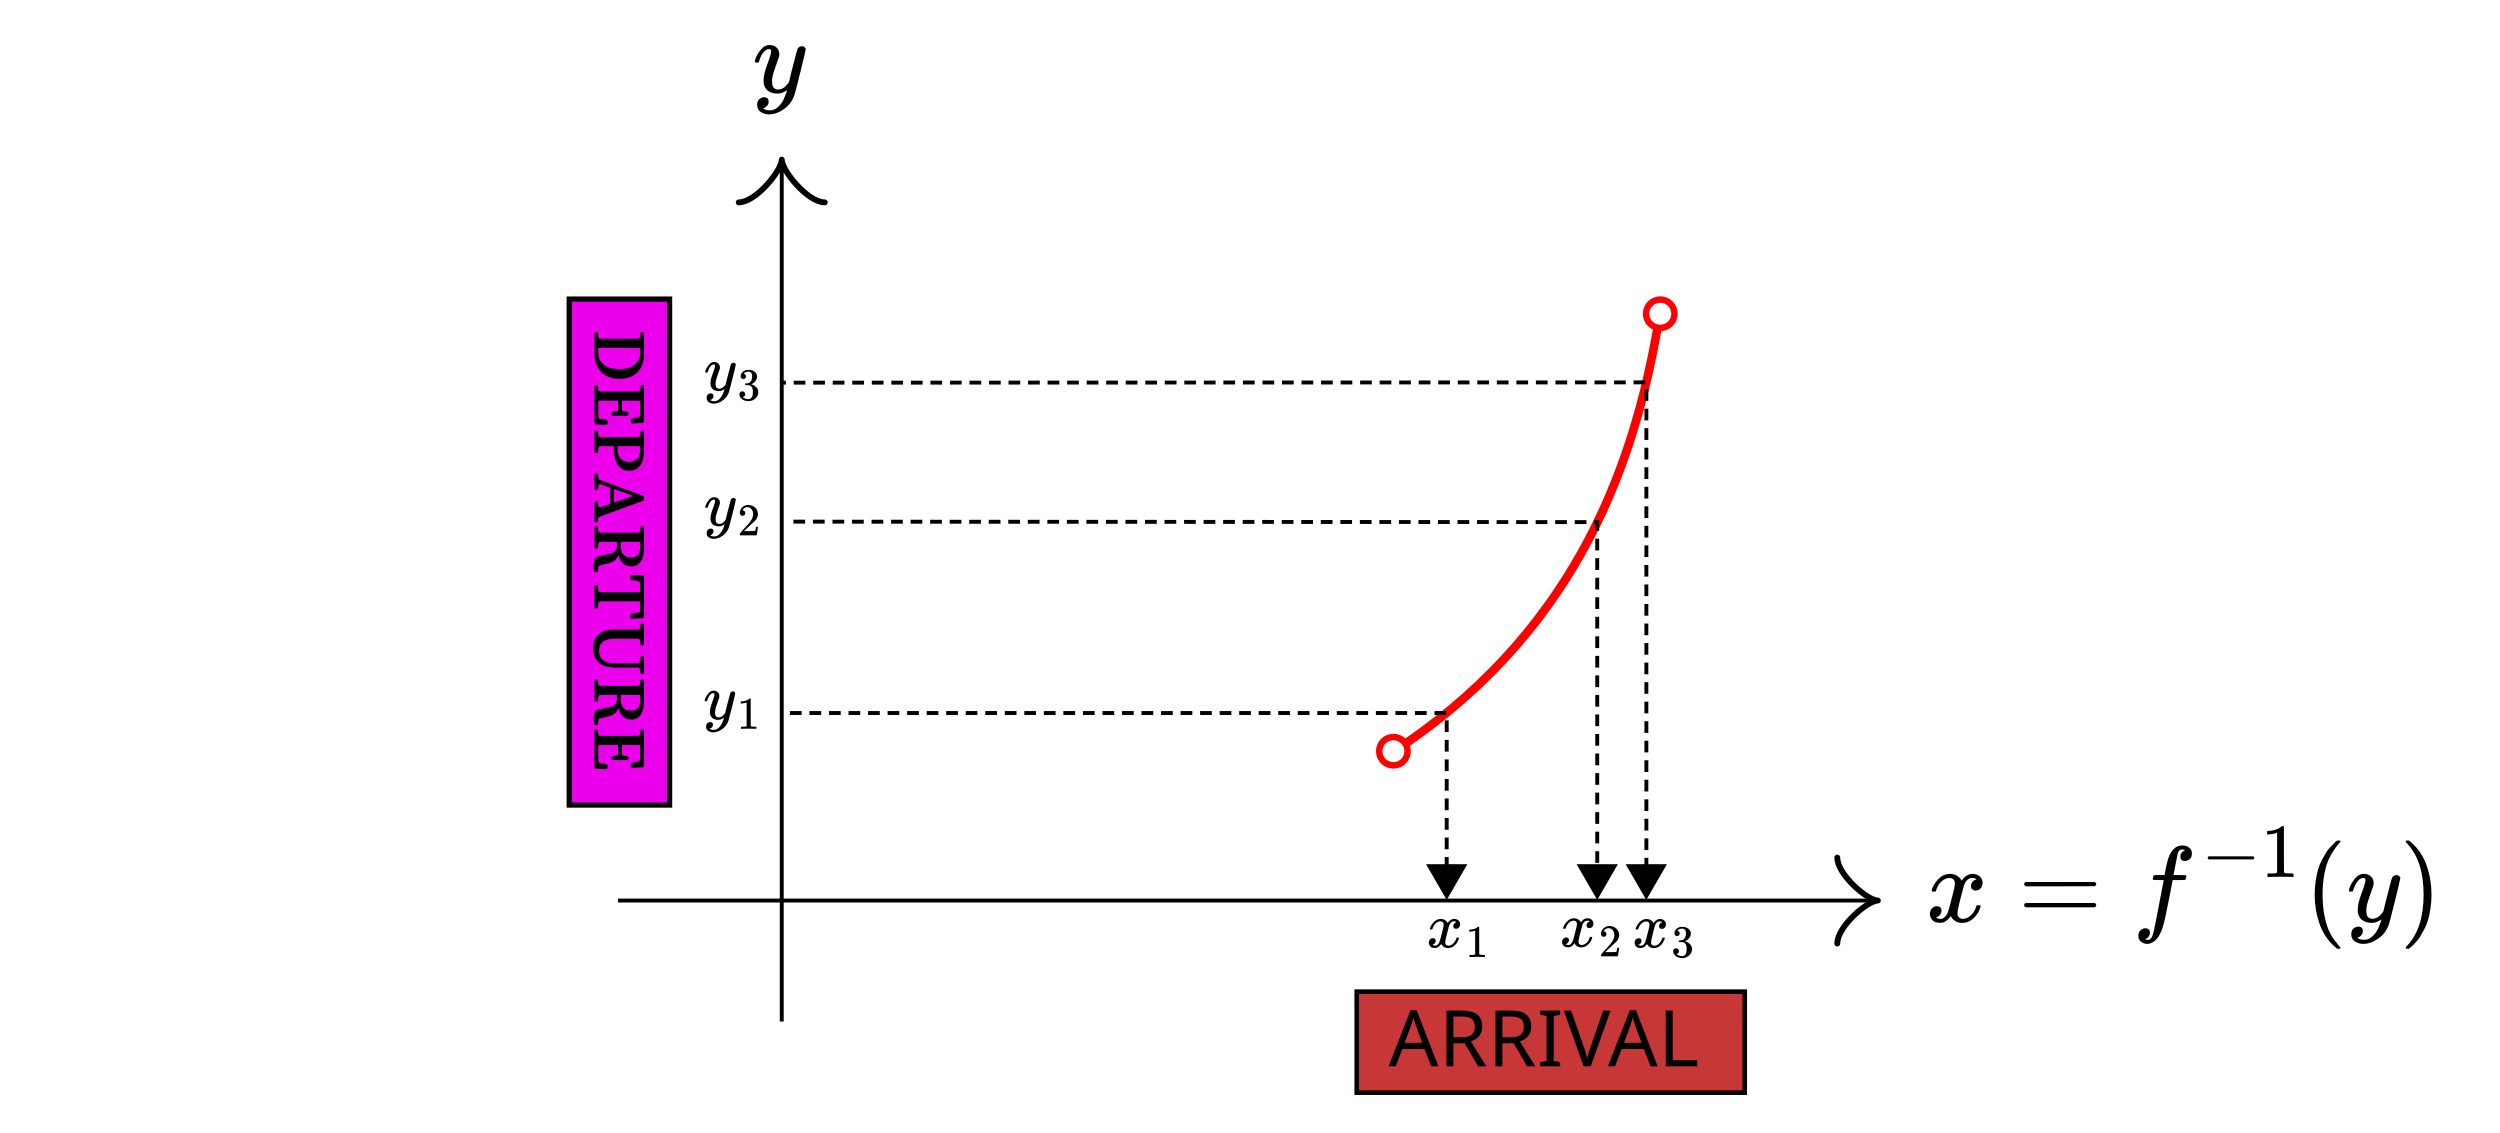
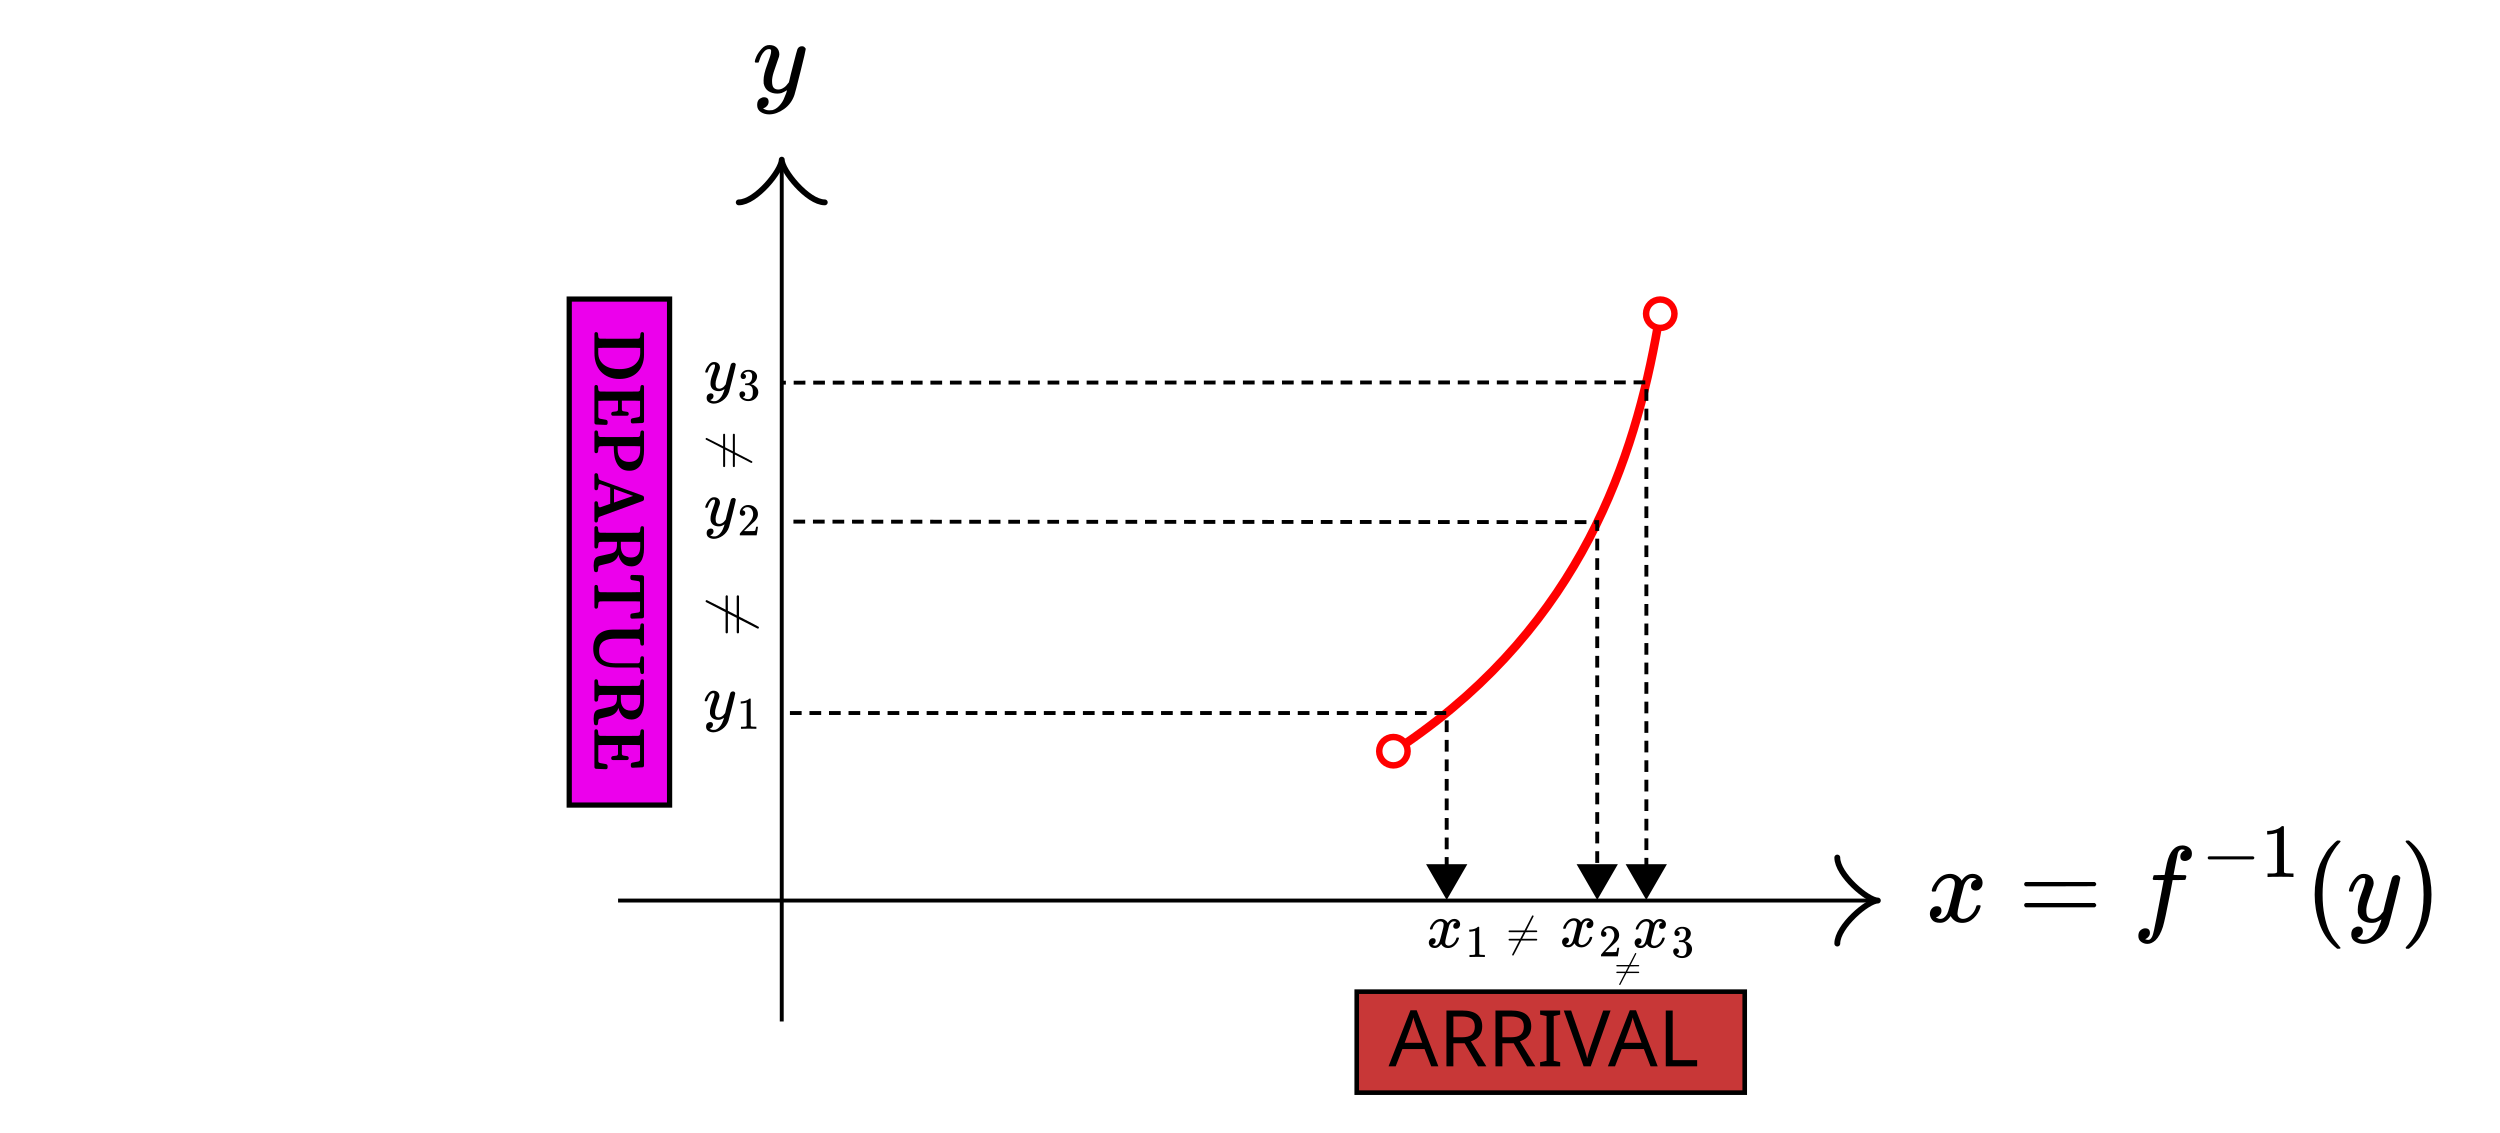
<svg xmlns="http://www.w3.org/2000/svg" width="640" height="290" viewBox="0 0 169.333 76.729">
  <g style="display:inline">
    <circle cx="94.38" cy="50.881" r=".962" style="display:inline;fill:none;stroke:red;stroke-width:.438;stroke-linecap:butt;stroke-miterlimit:2;stroke-dasharray:none;stroke-opacity:1" />
    <path d="M95.204 50.359c11.927-8.182 15.532-19.407 17.08-28.23" style="display:inline;fill:none;stroke:red;stroke-width:.582;stroke-linecap:butt;stroke-miterlimit:2;stroke-dasharray:none;stroke-opacity:1" />
    <circle cx="112.455" cy="21.25" r=".962" style="display:inline;fill:none;stroke:red;stroke-width:.438;stroke-linecap:butt;stroke-miterlimit:2;stroke-dasharray:none;stroke-opacity:1" />
    <path d="M97.989 60.17V48.295H52.95" style="display:inline;fill:none;fill-opacity:1;stroke:#000;stroke-width:.265;stroke-miterlimit:2;stroke-dasharray:.794,.529;stroke-dashoffset:0" />
    <path d="M108.185 59.772V35.365l-54.691-.033" style="display:inline;fill:none;fill-opacity:1;stroke:#000;stroke-width:.265;stroke-miterlimit:2;stroke-dasharray:.794,.529;stroke-dashoffset:0" />
    <path d="M111.514 60.225V25.9l-58.563.019" style="display:inline;fill:none;fill-opacity:1;stroke:#000;stroke-width:.265;stroke-miterlimit:2;stroke-dasharray:.794,.529;stroke-dashoffset:0" />
    <path d="M276.254 192.83h-9.728l4.864-8.425z" style="display:inline;fill:#000;stroke:none;stroke-width:.503;stroke-linecap:butt;stroke-miterlimit:2;stroke-dasharray:1.006,.503;stroke-dashoffset:0;stroke-opacity:1" transform="translate(189.478 113.936)scale(-.2873)" />
    <path d="M276.254 192.83h-9.728l4.864-8.425z" style="display:inline;fill:#000;stroke:none;stroke-width:.503;stroke-linecap:butt;stroke-miterlimit:2;stroke-dasharray:1.006,.503;stroke-dashoffset:0;stroke-opacity:1" transform="translate(186.156 113.936)scale(-.2873)" />
    <path d="M276.254 192.83h-9.728l4.864-8.425z" style="display:inline;fill:#000;stroke:none;stroke-width:.503;stroke-linecap:butt;stroke-miterlimit:2;stroke-dasharray:1.006,.503;stroke-dashoffset:0;stroke-opacity:1" transform="translate(175.96 113.936)scale(-.2873)" />
    <path d="M124.446 58.085c0 1.165 2.06 2.912 2.747 2.912-.687 0-2.747 1.748-2.747 2.913" class="axes-arrows" style="display:inline;fill:none;stroke:#000;stroke-width:.397;stroke-linecap:round;stroke-linejoin:round;stroke-dasharray:none" />
    <path d="M126.884 60.997h-85.02M52.95 11.278v57.91" style="display:inline;fill:none;stroke:#000;stroke-width:.265;stroke-dasharray:none" />
    <path d="M50.038 13.707c1.165 0 2.913-2.169 2.913-2.892 0 .723 1.748 2.892 2.913 2.892" class="axes-arrows" style="display:inline;fill:none;stroke:#000;stroke-width:.397;stroke-linecap:round;stroke-linejoin:round;stroke-dasharray:none" />
    <g style="display:inline">
      <path d="M96.852 62.907q.03-.183.235-.422.205-.24.505-.244.153 0 .28.078.126.079.187.196.183-.274.44-.274.16 0 .278.096t.122.257q0 .126-.06.205-.062.078-.118.095-.057.018-.1.018-.083 0-.136-.048-.052-.048-.052-.126 0-.2.218-.275-.048-.057-.174-.057-.057 0-.083.01-.166.069-.244.287-.261.963-.261 1.124 0 .122.07.174.069.052.152.052.161 0 .318-.143.157-.144.213-.353.013-.044.026-.048.014-.005.07-.009h.018q.065 0 .065.035l-.009.048q-.07.248-.27.44t-.466.192q-.305 0-.462-.275-.179.27-.41.27h-.026q-.213 0-.305-.113-.091-.113-.095-.24 0-.14.082-.226.083-.087.196-.087.188 0 .188.183 0 .087-.053.152-.052.065-.1.087t-.056.022l-.013.004q0 .005.026.018t.07.03.082.013q.157 0 .27-.196.04-.07.1-.296.062-.227.123-.47l.07-.288q.021-.118.021-.17 0-.122-.065-.174-.066-.053-.148-.053-.175 0-.327.14t-.214.357q-.008.04-.022.044t-.07.008h-.06q-.026-.026-.026-.048M99.917 63.04l-.04.015q-.043.016-.123.03-.08.016-.179.022h-.058v-.141h.058q.145-.006.268-.046t.173-.074.086-.068q.006-.01.037-.01.028 0 .052.02v.92l.003.924q.022.022.037.028.016.006.074.012.059.007.191.007h.08v.141h-.033q-.065-.009-.49-.009-.42 0-.484.01h-.037v-.142h.197q.05 0 .077-.004.028-.003.05-.009l.024-.006q.003 0 .019-.015.015-.016.018-.013z" />
    </g>
    <g style="display:inline">
      <path d="M105.878 62.862q.03-.183.236-.422.204-.24.505-.244.152 0 .279.078.126.079.187.196.183-.274.44-.274.161 0 .28.096.117.096.121.257 0 .126-.06.205-.062.078-.119.095t-.1.018q-.083 0-.135-.048t-.052-.126q0-.2.218-.275-.048-.057-.175-.057-.056 0-.082.01-.166.069-.244.287-.262.963-.262 1.124 0 .122.07.174t.152.052q.162 0 .319-.143.156-.144.213-.353.013-.044.026-.048t.07-.009h.017q.066 0 .066.035l-.009.048q-.07.248-.27.44t-.466.192q-.305 0-.462-.275-.179.27-.41.27h-.026q-.213 0-.305-.113-.091-.113-.096-.24 0-.14.083-.226.083-.087.196-.087.187 0 .187.183 0 .087-.052.152t-.1.087-.057.022l-.013.004q0 .005.026.018.027.013.07.03t.083.013q.157 0 .27-.196.04-.07.1-.296.061-.227.122-.47.061-.245.07-.288.022-.118.022-.17 0-.122-.066-.174-.065-.053-.148-.053-.174 0-.327.14-.152.14-.213.357-.009.04-.022.044t-.07.008h-.06q-.027-.026-.027-.048M108.624 63.454q-.084 0-.133-.056-.05-.055-.05-.135 0-.219.164-.38.163-.16.407-.16.28 0 .468.173t.19.447q0 .132-.06.252-.062.12-.149.21-.086.09-.246.228-.11.095-.308.283l-.182.173.234.003q.484 0 .515-.016.021-.006.074-.274v-.009h.123v.01q-.003.009-.04.28-.037.27-.046.283v.01h-1.143v-.096q0-.022.018-.046.019-.025.093-.108l.154-.173.104-.114.105-.114.09-.101q.061-.071.086-.105t.07-.093q.047-.058.065-.098t.047-.09q.027-.049.04-.098l.021-.092q.01-.044.01-.102 0-.194-.105-.336t-.3-.142q-.1 0-.178.053-.077.052-.108.101-.03.05-.03.059 0 .003.015.003.055 0 .114.043.058.043.058.142 0 .077-.049.13-.05.052-.138.055" />
    </g>
    <g style="display:inline">
      <path d="M110.792 62.913q.03-.183.235-.423t.505-.244q.153 0 .28.079.125.078.186.196.183-.275.44-.275.162 0 .28.096.117.096.121.257 0 .126-.06.205-.062.078-.118.096-.057.017-.1.017-.083 0-.136-.048-.052-.048-.052-.126 0-.2.218-.275-.048-.056-.174-.056-.057 0-.083.008-.166.07-.244.288-.261.963-.261 1.124 0 .122.07.174.069.053.152.053.161 0 .318-.144t.213-.353q.013-.044.026-.048.014-.004.07-.009h.018q.065 0 .065.035l-.009.048q-.07.248-.27.44t-.466.192q-.305 0-.462-.275-.179.27-.41.27h-.026q-.213 0-.305-.113-.091-.113-.095-.24 0-.139.082-.226.083-.087.196-.087.188 0 .188.183 0 .087-.053.152-.052.066-.1.088t-.056.021l-.013.005q0 .004.026.017t.07.03.082.014q.157 0 .27-.196.04-.07.1-.297t.122-.47.07-.288q.022-.117.022-.17 0-.122-.065-.174-.066-.052-.149-.052-.174 0-.326.14-.153.139-.214.356-.008.04-.022.044t-.07.009h-.06q-.026-.026-.026-.048M113.592 63.4q-.083 0-.13-.053-.045-.052-.048-.136 0-.17.147-.302.148-.132.358-.132.108 0 .135.003.228.037.348.163.12.127.124.275 0 .16-.105.31-.105.152-.29.22l-.009.006q0 .003.028.009t.09.027q.06.022.116.065.253.163.253.431 0 .244-.191.426-.191.181-.484.181-.246 0-.425-.132-.179-.133-.179-.336 0-.086.056-.139.055-.052.138-.055.087 0 .142.055.056.056.056.14 0 .033-.01.06-.009.028-.021.05t-.034.037l-.037.025q-.015.009-.03.012-.016.003-.025.01l-.013.002q.157.139.382.139.17 0 .256-.163.052-.102.052-.312v-.061q0-.293-.197-.391-.046-.019-.188-.022l-.13-.003-.008-.006q-.007-.01-.007-.05 0-.055.025-.055.086 0 .179-.015.104-.016.19-.13t.087-.345v-.024q0-.176-.108-.244-.068-.043-.145-.043-.098 0-.181.034-.084.034-.117.07l-.034.038h.009l.025.006q.015.003.03.015.016.013.037.022.022.01.031.034.01.025.025.046.015.022.009.062 0 .067-.043.12t-.139.055" />
    </g>
    <g style="display:inline">
      <path d="M47.73 47.46q0-.062.065-.21t.209-.309q.144-.161.322-.157.18 0 .288.1.109.1.113.28-.008.082-.013.09 0 .014-.07.201t-.143.423q-.074.235-.07.374 0 .188.061.262t.183.078q.1 0 .187-.048.088-.048.135-.1t.118-.144l.022-.087q.022-.083.06-.257.04-.174.084-.322.165-.654.183-.684.056-.118.187-.118.057 0 .092.03.034.031.047.053.014.022.01.04 0 .056-.214.914t-.244.941q-.122.362-.423.575-.3.214-.601.218-.196 0-.344-.096-.149-.096-.149-.287 0-.096.03-.161.031-.066.084-.096.052-.03.087-.044t.074-.013q.192 0 .192.183 0 .087-.053.153-.052.065-.1.087t-.057.021l-.013.005q.01.022.083.052t.148.03h.035q.074 0 .113-.008.144-.04.266-.166t.188-.27.1-.244.035-.13l-.026.017q-.027.017-.083.048-.057.03-.114.052-.087.022-.17.022-.2 0-.352-.096-.153-.096-.2-.31-.005-.03-.005-.134 0-.249.152-.65.153-.4.153-.51v-.06q0-.013-.018-.03t-.048-.018h-.017q-.1 0-.183.082-.083.083-.13.18-.049.095-.075.182t-.035.096q-.008.009-.07.009h-.06q-.026-.026-.026-.04M50.573 47.583l-.04.015q-.043.016-.123.031-.08.016-.179.022h-.059v-.142h.059q.145-.006.268-.046t.173-.074.086-.068q.006-.01.037-.01.027 0 .052.02v.92l.003.925q.022.021.037.027.016.006.074.013.059.006.191.006h.08v.142h-.034q-.064-.01-.49-.01-.418 0-.483.01h-.037v-.142h.197q.05 0 .077-.003.028-.003.05-.01l.024-.006q.003 0 .018-.015.016-.015.019-.012z" />
    </g>
    <g style="display:inline">
      <path d="M47.768 34.354q0-.06.066-.209.065-.148.209-.31.144-.16.322-.156.179 0 .288.1t.113.279q-.009.083-.013.091 0 .013-.07.2-.07.188-.143.423-.075.236-.07.375 0 .188.06.262.062.074.184.078.1 0 .187-.048t.135-.1.118-.144l.022-.087q.021-.083.06-.257.04-.174.083-.323.166-.653.183-.684.057-.117.188-.117.056 0 .091.03t.048.053.009.039q0 .056-.214.915-.213.858-.244.94-.122.363-.422.576t-.601.218q-.197 0-.345-.096t-.148-.288q0-.095.03-.16.031-.066.083-.097.053-.03.088-.043t.074-.013q.191 0 .191.183 0 .087-.052.152-.052.066-.1.087-.048.022-.057.022l-.013.004q.009.022.083.053.074.03.148.03h.035q.074 0 .113-.008.144-.04.266-.166t.187-.27.1-.244.035-.13l-.026.017q-.026.017-.082.048-.057.03-.114.052-.087.022-.17.022-.2 0-.353-.096t-.2-.31q-.004-.03-.004-.135 0-.248.152-.649.153-.4.153-.51v-.061q0-.013-.018-.03t-.048-.018h-.017q-.1 0-.183.083t-.13.179q-.049.096-.075.183t-.035.096-.07.008h-.06q-.027-.026-.027-.039M50.291 34.937q-.083 0-.132-.056-.05-.055-.05-.135 0-.219.164-.38.163-.16.406-.16.28 0 .469.173t.19.447q0 .132-.06.252-.063.12-.149.21t-.246.228q-.111.095-.308.283l-.182.173.234.003q.484 0 .515-.016.021-.006.073-.274v-.009h.124v.01q-.003.008-.04.28-.037.27-.047.283v.01H50.11v-.096q0-.022.018-.046.019-.025.092-.108l.155-.173.104-.114.105-.114.09-.101q.06-.071.086-.105.024-.034.07-.093t.065-.098q.019-.04.046-.09.028-.049.04-.098.013-.05.022-.092.01-.044.01-.102 0-.194-.106-.336-.104-.142-.298-.142-.102 0-.179.053-.077.052-.108.101-.03.05-.03.059 0 .003.015.003.055 0 .114.043.058.043.058.142 0 .077-.049.13-.05.052-.139.055" />
    </g>
    <g style="display:inline">
      <path d="M47.767 25.196q0-.061.065-.21.066-.147.21-.308.143-.162.322-.157.179 0 .287.1.11.1.114.279-.009.083-.013.091 0 .013-.07.2-.07.188-.144.423-.074.236-.07.375 0 .187.061.261t.183.079q.1 0 .188-.048.087-.048.135-.1t.118-.144l.021-.087q.022-.083.061-.257.04-.175.083-.323.166-.653.183-.684.057-.117.187-.117.057 0 .092.03t.048.052.009.04q0 .056-.214.915-.213.858-.244.94-.122.362-.423.576-.3.213-.6.218-.197 0-.345-.096t-.148-.288q0-.096.03-.161t.083-.096.087-.043.074-.013q.192 0 .192.183 0 .087-.052.152-.053.065-.1.087t-.057.022l-.013.004q.009.022.083.053.074.03.148.03h.035q.074 0 .113-.009.144-.039.266-.165.122-.127.187-.27t.1-.244.035-.131l-.026.017q-.026.018-.083.048-.056.03-.113.053-.087.021-.17.021-.2 0-.353-.095-.152-.096-.2-.31-.005-.03-.005-.135 0-.248.153-.65.152-.4.152-.509v-.061q0-.013-.017-.03t-.048-.018h-.018q-.1 0-.183.083t-.13.179-.074.183-.035.095q-.009.01-.07.01h-.06q-.027-.027-.027-.04M50.345 25.674q-.083 0-.129-.053-.046-.052-.05-.135 0-.17.149-.302.148-.132.357-.132.108 0 .136.003.227.037.348.163t.123.274q0 .16-.105.311t-.29.219l-.009.006q0 .003.028.01.028.005.09.027.061.022.116.065.253.163.253.431 0 .243-.191.425t-.484.182q-.246 0-.425-.133-.178-.132-.178-.335 0-.087.055-.139.056-.052.139-.055.086 0 .141.055.056.055.056.139 0 .033-.01.061-.009.028-.021.05-.012.021-.034.036-.021.016-.037.025t-.03.012q-.016.003-.025.01l-.013.003q.158.138.382.138.17 0 .256-.163.052-.102.052-.311v-.062q0-.292-.197-.39-.046-.02-.188-.022l-.129-.004-.01-.006q-.005-.009-.005-.049 0-.055.024-.055.086 0 .179-.016.105-.015.19-.13.087-.113.087-.344v-.025q0-.175-.108-.243-.067-.043-.144-.043-.099 0-.182.034-.083.033-.117.07l-.034.037h.01l.024.007q.015.003.03.015.016.012.038.022t.03.033.025.047.01.061q0 .068-.044.12-.043.053-.139.056" />
    </g>
    <g style="display:inline">
      <path d="M62.852 70.696h34.273v6.798H62.852z" style="fill:#ec00ec;fill-opacity:1;stroke:#000;stroke-width:.355;stroke-linecap:butt;stroke-miterlimit:2;stroke-dasharray:none;stroke-dashoffset:0;stroke-opacity:1" transform="rotate(90 79.322 36.727)" />
      <path d="M65.09 72.543q0-.116.132-.116h1.391q.387 0 .688.121.307.117.519.334.217.217.328.529.116.307.116.688 0 .397-.132.714-.127.312-.36.53-.227.216-.555.333-.323.11-.71.11h-1.285q-.133 0-.133-.116t.127-.127l.191-.02q.122-.017.127-.133v-.265q.005-.132.005-.27v-1.502q0-.133-.005-.26v-.264q-.01-.122-.127-.138l-.19-.02q-.128-.017-.128-.128m1.074 2.985h.317q.307 0 .519-.122.211-.122.344-.318.137-.2.196-.455.058-.254.058-.524 0-.698-.312-1.058-.307-.365-.81-.365h-.312l-.01.323v2.185zm4.863-.514q.026-.121.143-.121h.074q.143 0 .132.137l-.026.63q-.006.127-.133.127h-2.413q-.132 0-.132-.117 0-.116.127-.127l.19-.02q.122-.017.127-.138v-.254q.006-.133.006-.265v-1.513q0-.133-.006-.26v-.264q-.01-.122-.127-.138l-.19-.021q-.127-.016-.127-.127 0-.116.132-.116h2.313q.127 0 .132.127l.026.63q.011.137-.132.137h-.074q-.122 0-.143-.116l-.074-.392q-.021-.116-.143-.116h-.963l-.01.306v.926h.582q.121 0 .137-.121l.032-.222q.016-.122.138-.122.132 0 .132.132v.92q0 .133-.127.133t-.143-.122l-.026-.217q-.016-.121-.143-.121h-.582v1.016l.01.317h1.07q.115 0 .142-.121zm1.91-.54h-.122v.71q.006.095.006.2.005.117.127.133l.217.021q.127.016.127.132 0 .117-.133.117h-1.275q-.132 0-.132-.117 0-.116.127-.127l.19-.02q.122-.017.127-.138v-.254q.006-.133.006-.265v-1.513q0-.133-.006-.26v-.264q-.01-.122-.127-.138l-.19-.02q-.127-.017-.127-.128 0-.116.132-.116h1.238q.249 0 .492.047.244.043.434.159.196.111.312.307.122.19.122.487 0 .323-.143.529-.143.201-.37.317-.222.117-.498.16-.27.042-.534.042m.116-1.788h-.227l-.01.323v1.206h.2q.455 0 .662-.217.206-.217.206-.56 0-.366-.2-.556-.197-.196-.63-.196m4.535 2.736q.037.106.143.11l.127.017q.127.016.127.121 0 .117-.132.117h-1.175q-.132 0-.132-.117 0-.11.122-.127l.18-.02q.068-.011.095-.054.032-.042.005-.105l-.227-.646h-1.096l-.227.635q-.048.143.095.159l.185.026q.122.016.122.132 0 .117-.132.117h-.89q-.132 0-.132-.117 0-.116.122-.132l.206-.032q.106-.015.143-.116l1.043-2.858q.042-.105.148-.105h.08q.105 0 .147.105zm-1.873-.963h.92l-.449-1.297zm5.175.942q.027.11.138.121l.196.021q.127.011.127.127 0 .122-.117.143-.084.01-.164.016-.079.01-.158.01-.27 0-.434-.073-.164-.074-.212-.302l-.164-.746q-.064-.275-.206-.365-.138-.095-.413-.095h-.19v.883q.005.122.005.244.005.116.127.132l.2.021q.122.016.122.132 0 .117-.132.117h-1.249q-.132 0-.132-.117 0-.116.127-.127l.19-.02q.122-.017.127-.138v-.254q.006-.133.006-.265v-1.513q0-.133-.006-.26v-.264q-.01-.122-.127-.138l-.19-.02q-.127-.017-.127-.128 0-.116.132-.116h1.376q.582 0 .9.227.317.228.317.625 0 .365-.227.587-.223.222-.561.291.222.069.36.228.142.153.217.428zm-1.598-1.403h.307q.339 0 .545-.164.212-.17.212-.524 0-.307-.175-.465-.174-.16-.555-.16h-.323l-.01.318v.323zm4.79-1.18q-.017-.121-.144-.121h-.603l-.01.317v2.106q.005.127.005.26.01.132.127.137l.238.026q.127.016.127.127 0 .117-.132.117h-1.344q-.133 0-.133-.117 0-.116.127-.127l.238-.026q.122-.016.127-.138v-.254q.006-.132.006-.259v-1.513q0-.17-.006-.328 0-.164-.005-.328h-.603q-.127 0-.143.121l-.063.413q-.016.122-.143.122h-.085q-.132 0-.127-.133l.021-.661q.01-.132.138-.132h2.646q.127 0 .137.132l.021.661q.006.133-.127.133h-.084q-.127 0-.143-.122zm4.037-.391q.132 0 .132.116t-.122.132l-.2.027q-.122.016-.122.137v1.535q0 .323-.07.598-.068.27-.221.47-.154.202-.397.313t-.593.111q-.65 0-.968-.365t-.318-.995v-1.164q0-.127-.005-.254v-.26q-.01-.12-.127-.137l-.164-.016q-.127-.016-.127-.132t.132-.116h1.244q.132 0 .132.116t-.122.132l-.217.022q-.116.015-.127.137 0 .127-.005.254v1.27q0 .222.032.423.037.202.127.355t.248.243q.164.09.418.09.265 0 .43-.095.163-.095.253-.254.095-.159.127-.365.032-.212.032-.44v-1.47q0-.127-.122-.143l-.233-.027q-.121-.016-.121-.132t.132-.116zm3.143 2.974q.027.11.138.121l.195.021q.127.011.127.127 0 .122-.116.143-.085.01-.164.016-.08.01-.159.01-.27 0-.434-.073-.164-.074-.211-.302l-.164-.746q-.064-.275-.207-.365-.137-.095-.413-.095h-.19v.883q.005.122.005.244.006.116.127.132l.201.021q.122.016.122.132 0 .117-.132.117h-1.249q-.132 0-.132-.117 0-.116.127-.127l.19-.02q.122-.017.127-.138v-.254q.005-.133.005-.265v-1.513q0-.133-.005-.26v-.264q-.01-.122-.127-.138l-.19-.02q-.127-.017-.127-.128 0-.116.132-.116h1.376q.582 0 .9.227.317.228.317.625 0 .365-.228.587-.222.222-.56.291.222.069.36.228.142.153.216.428zm-1.598-1.403h.307q.339 0 .545-.164.212-.17.212-.524 0-.307-.175-.465-.175-.16-.556-.16h-.322l-.011.318v.323zm4.683 1.016q.027-.121.143-.121h.074q.143 0 .132.137l-.026.63q-.005.127-.132.127h-2.413q-.133 0-.133-.117 0-.116.127-.127l.19-.02q.123-.017.128-.138v-.254q.005-.133.005-.265v-1.513q0-.133-.005-.26v-.264q-.01-.122-.127-.138l-.19-.02q-.128-.017-.128-.128 0-.116.133-.116h2.312q.127 0 .132.127l.027.63q.01.137-.132.137h-.075q-.121 0-.142-.116l-.074-.392q-.022-.116-.143-.116h-.963l-.011.306v.926h.582q.122 0 .138-.121l.031-.222q.016-.122.138-.122.132 0 .132.132v.92q0 .133-.127.133t-.143-.122l-.026-.217q-.016-.121-.143-.121h-.582v1.016l.01.317h1.07q.116 0 .142-.121z" aria-label="DEPARTURE" style="font-size:5.292px;line-height:1.2;font-family:&quot;Song Myung&quot;;-inkscape-font-specification:&quot;Song Myung&quot;;letter-spacing:.026px;stroke-width:.265;stroke-miterlimit:2;stroke-dasharray:.794,.529" transform="rotate(90 79.322 36.727)" />
    </g>
    <g style="display:inline">
      <path d="M22.947-12.57h26.28v6.841h-26.28z" style="fill:#c83737;stroke:#000;stroke-width:.312;stroke-linecap:butt;stroke-miterlimit:2;stroke-dasharray:none;stroke-dashoffset:0;stroke-opacity:1" transform="translate(68.949 79.738)" />
      <text xml:space="preserve" x="25.1" y="-7.511" style="font-style:normal;font-variant:normal;font-weight:400;font-stretch:normal;font-size:5.292px;line-height:1.2;font-family:&quot;Song Myung&quot;;-inkscape-font-specification:&quot;Song Myung&quot;;letter-spacing:.026px;fill:#000;stroke:none;stroke-width:.265;stroke-linecap:butt;stroke-miterlimit:2;stroke-dasharray:.794,.529;stroke-dashoffset:0;stroke-opacity:1" transform="translate(68.949 79.738)">
        <tspan x="25.1" y="-7.511" style="font-style:normal;font-variant:normal;font-weight:400;font-stretch:normal;font-family:&quot;Song Myung&quot;;-inkscape-font-specification:&quot;Song Myung&quot;;fill:#000;stroke-width:.265">ARRIVAL</tspan>
      </text>
    </g>
    <path d="M21 287q0 14 15 48t48 71 74 36q41 0 66-23t26-64q-2-19-3-21 0-3-16-46t-33-97-16-86q0-43 14-60t42-18q23 0 43 11t31 23 27 33q0 1 5 20t14 59 19 74q38 150 42 157 13 27 43 27 13 0 21-7t11-12 2-9q0-13-49-210T391-23q-28-83-97-132t-138-50q-45 0-79 22t-34 66q0 22 7 37t19 22 20 10 17 3q44 0 44-42 0-20-12-35t-23-20-13-5l-3-1q2-5 19-12t34-7h8q17 0 26 2 33 9 61 38t43 62 23 56 8 30l-6-4q-6-4-19-11T270-6q-20-5-39-5-46 0-81 22t-46 71q-1 7-1 31 0 57 35 149t35 117v14q0 3-4 7t-11 4h-4q-23 0-42-19t-30-41-17-42-8-22-16-2H27q-6 6-6 9" style="fill:#000" transform="matrix(.00726 0 0 -.00726 50.972 6.26)" />
    <g style="display:inline;fill:#000">
      <path d="M52 289q7 42 54 97t116 56q35 0 64-18t43-45q42 63 101 63 37 0 64-22t28-59q0-29-14-47t-27-22-23-4q-19 0-31 11t-12 29q0 46 50 63-11 13-40 13-13 0-19-2-38-16-56-66-60-221-60-258 0-28 16-40t35-12q37 0 73 33t49 81q3 10 6 11t16 2h4q15 0 15-8 0-1-2-11-16-57-62-101T333-11q-70 0-106 63-41-62-94-62h-6q-49 0-70 26T35 71q0 32 19 52t45 20q43 0 43-42 0-20-12-35t-23-20-13-5l-3-1q0-1 6-4t16-7 19-3q36 0 62 45 9 16 23 68t28 108 16 66q5 27 5 39 0 28-15 40t-34 12q-40 0-75-32t-49-82q-2-9-5-10t-16-2H58q-6 6-6 11" style="fill:#000" transform="matrix(.00733 0 0 -.00733 130.46 62.43)" />
      <path d="M56 347q0 13 14 20h637q15-8 15-20 0-11-14-19l-318-1H72q-16 5-16 20m0-194q0 15 16 20h636q14-10 14-20 0-13-15-20H70q-14 7-14 20" style="fill:#000" transform="matrix(.00733 0 0 -.00733 136.692 62.43)" />
      <g style="fill:#000">
        <path d="M118-162q2 0 6-2t11-3 12-1q13 0 24 13t16 29q10 27 34 153t46 240 22 115v3h-47q-47 0-50 2-4 3-4 10l7 28q2 5 8 5t47 1q48 0 48 1 0 2 9 50t12 58q37 165 146 165 37-2 61-22t24-53q0-36-21-52t-42-17q-44 0-44 42 0 19 11 33t24 21l9 5q-16 6-30 6-12 0-23-10t-15-28q-7-29-16-78t-16-83-7-36 55-2q45 0 52-1t11-6q1-4-2-17t-5-16q-2-5-9-5t-54-1h-56l-23-122Q301 15 282-47q-27-85-70-126-37-32-73-32-32 0-58 19t-26 54q0 37 21 54t42 17q44 0 44-42 0-19-11-33t-24-21z" style="fill:#000" transform="matrix(.00733 0 0 -.00733 144.434 62.43)" />
        <g style="fill:#000">
          <path d="M84 237v13q0 13 14 20h581q15-8 15-20t-15-20H98q-14 7-14 20z" style="fill:#000" transform="matrix(.00518 0 0 -.00518 149.098 59.401)" />
          <path d="m213 578-13-5q-14-5-40-10t-58-7H83v46h19q47 2 87 15t56 24 28 22q2 3 12 3 9 0 17-6V361l1-300q7-7 12-9t24-4 62-2h26V0h-11q-21 3-159 3-136 0-157-3H88v46h64q16 0 25 1t16 3 8 2 6 5 6 4z" style="fill:#000" transform="matrix(.00518 0 0 -.00518 153.132 59.401)" />
        </g>
      </g>
      <path d="M94 250q0 69 10 131t23 107 37 88 38 67 42 52 33 34 25 21h17q14 0 14-9 0-3-17-21t-41-53-49-86-42-138-17-193 17-192 41-139 49-86 42-53 17-21q0-9-15-9h-16l-28 24q-94 85-137 212T94 250" style="fill:#000" transform="matrix(.00733 0 0 -.00733 156.092 62.43)" />
      <path d="M21 287q0 14 15 48t48 71 74 36q41 0 66-23t26-64q-2-19-3-21 0-3-16-46t-33-97-16-86q0-43 14-60t42-18q23 0 43 11t31 23 27 33q0 1 5 20t14 59 19 74q38 150 42 157 13 27 43 27 13 0 21-7t11-12 2-9q0-13-49-210T391-23q-28-83-97-132t-138-50q-45 0-79 22t-34 66q0 22 7 37t19 22 20 10 17 3q44 0 44-42 0-20-12-35t-23-20-13-5l-3-1q2-5 19-12t34-7h8q17 0 26 2 33 9 61 38t43 62 23 56 8 30l-6-4q-6-4-19-11T270-6q-20-5-39-5-46 0-81 22t-46 71q-1 7-1 31 0 57 35 149t35 117v14q0 3-4 7t-11 4h-4q-23 0-42-19t-30-41-17-42-8-22-16-2H27q-6 6-6 9" style="fill:#000" transform="matrix(.00733 0 0 -.00733 158.944 62.43)" />
      <path d="m60 749 4 1h22l28-24q94-85 137-212t43-264q0-68-10-131T261 12t-37-88-38-67-41-51-32-33-23-19l-4-4H63q-3 0-5 3t-3 9q1 1 11 13Q221-64 221 250T66 725q-10 12-11 13 0 8 5 11" style="fill:#000" transform="matrix(.00733 0 0 -.00733 162.538 62.43)" />
    </g>
    <path fill="#fed341" stroke="#000" stroke-width=".318" d="m181.203 73.44-.005-3.57 1.161-.003-2.172-2.164-2.164 2.172 1.162-.003.005 3.57z" style="display:inline;fill:#ffd42a" />
    <path fill="#fed341" stroke="#000" stroke-width=".318" d="m185.335 73.44-.005-3.57 1.161-.003-2.171-2.164-2.164 2.172 1.161-.003.005 3.57z" style="display:inline;fill:#ffd42a" />
    <path fill="#fed341" stroke="#000" stroke-width=".318" d="m189.326 73.44-.005-3.57 1.162-.003-2.172-2.164-2.164 2.172 1.161-.003.005 3.57zM183.754 46.512l-.005 3.57 1.161.003-2.171 2.164-2.165-2.172 1.162.003.005-3.57z" style="display:inline;fill:#ffd42a" />
    <path fill="#fed341" stroke="#000" stroke-width=".318" d="m187.886 46.512-.005 3.57 1.162.003-2.172 2.164-2.164-2.172 1.161.003.005-3.57z" style="display:inline;fill:#ffd42a" />
    <path fill="#fed341" stroke="#000" stroke-width=".318" d="m191.878 46.512-.005 3.57 1.161.003-2.172 2.164-2.164-2.172 1.162.003.005-3.57z" style="display:inline;fill:#ffd42a" />
+     <g style="display:inline;stroke-width:1.297">
+       <path d="M166-215h-7q-7 0-12 3t-6 8-2 7q0 7 5 14l162 316H70q-14 7-14 20 0 15 16 20h255l79 154H72q-16 5-16 20 0 13 14 20h356q171 335 176 340 3 9 16 9 7 0 12-4t6-9 2-7q0-4-167-329h236q15-8 15-20 0-11-14-19l-257-1-80-154h337q14-10 14-20 0-13-15-20H351Q175-210 170-212q-4-3-11-3z" style="stroke-width:1.297" transform="matrix(0 -.00388 -.00388 0 50.571 43.12)" />
+     </g>
+     <g style="display:inline;stroke-width:1.48">
+       <path d="M166-215h-7q-7 0-12 3t-6 8-2 7q0 7 5 14l162 316H70q-14 7-14 20 0 15 16 20h255l79 154H72q-16 5-16 20 0 13 14 20h356q171 335 176 340 3 9 16 9 7 0 12-4t6-9 2-7q0-4-167-329h236q15-8 15-20 0-11-14-19l-257-1-80-154h337q14-10 14-20 0-13-15-20H351Q175-210 170-212q-4-3-11-3z" style="stroke-width:1.48" transform="matrix(0 -.0034 -.0034 0 50.227 31.83)" />
+     </g>
+     <g style="display:inline;stroke-width:1.723">
+       <path d="M166-215h-7q-7 0-12 3t-6 8-2 7q0 7 5 14l162 316H70q-14 7-14 20 0 15 16 20h255l79 154H72q-16 5-16 20 0 13 14 20h356q171 335 176 340 3 9 16 9 7 0 12-4t6-9 2-7q0-4-167-329h236q15-8 15-20 0-11-14-19l-257-1-80-154h337q14-10 14-20 0-13-15-20H351Q175-210 170-212q-4-3-11-3z" style="stroke-width:1.723" transform="matrix(.00292 0 0 -.00292 102.015 64.094)" />
+     </g>
+     <g style="display:inline;stroke-width:2.158">
+       <path d="M166-215h-7q-7 0-12 3t-6 8-2 7q0 7 5 14l162 316H70q-14 7-14 20 0 15 16 20h255l79 154H72q-16 5-16 20 0 13 14 20h356q171 335 176 340 3 9 16 9 7 0 12-4t6-9 2-7q0-4-167-329h236q15-8 15-20 0-11-14-19l-257-1-80-154h337q14-10 14-20 0-13-15-20H351Q175-210 170-212q-4-3-11-3z" style="stroke-width:2.158" transform="matrix(.00233 0 0 -.00233 109.347 66.218)" />
+     </g>
  </g>
</svg>
